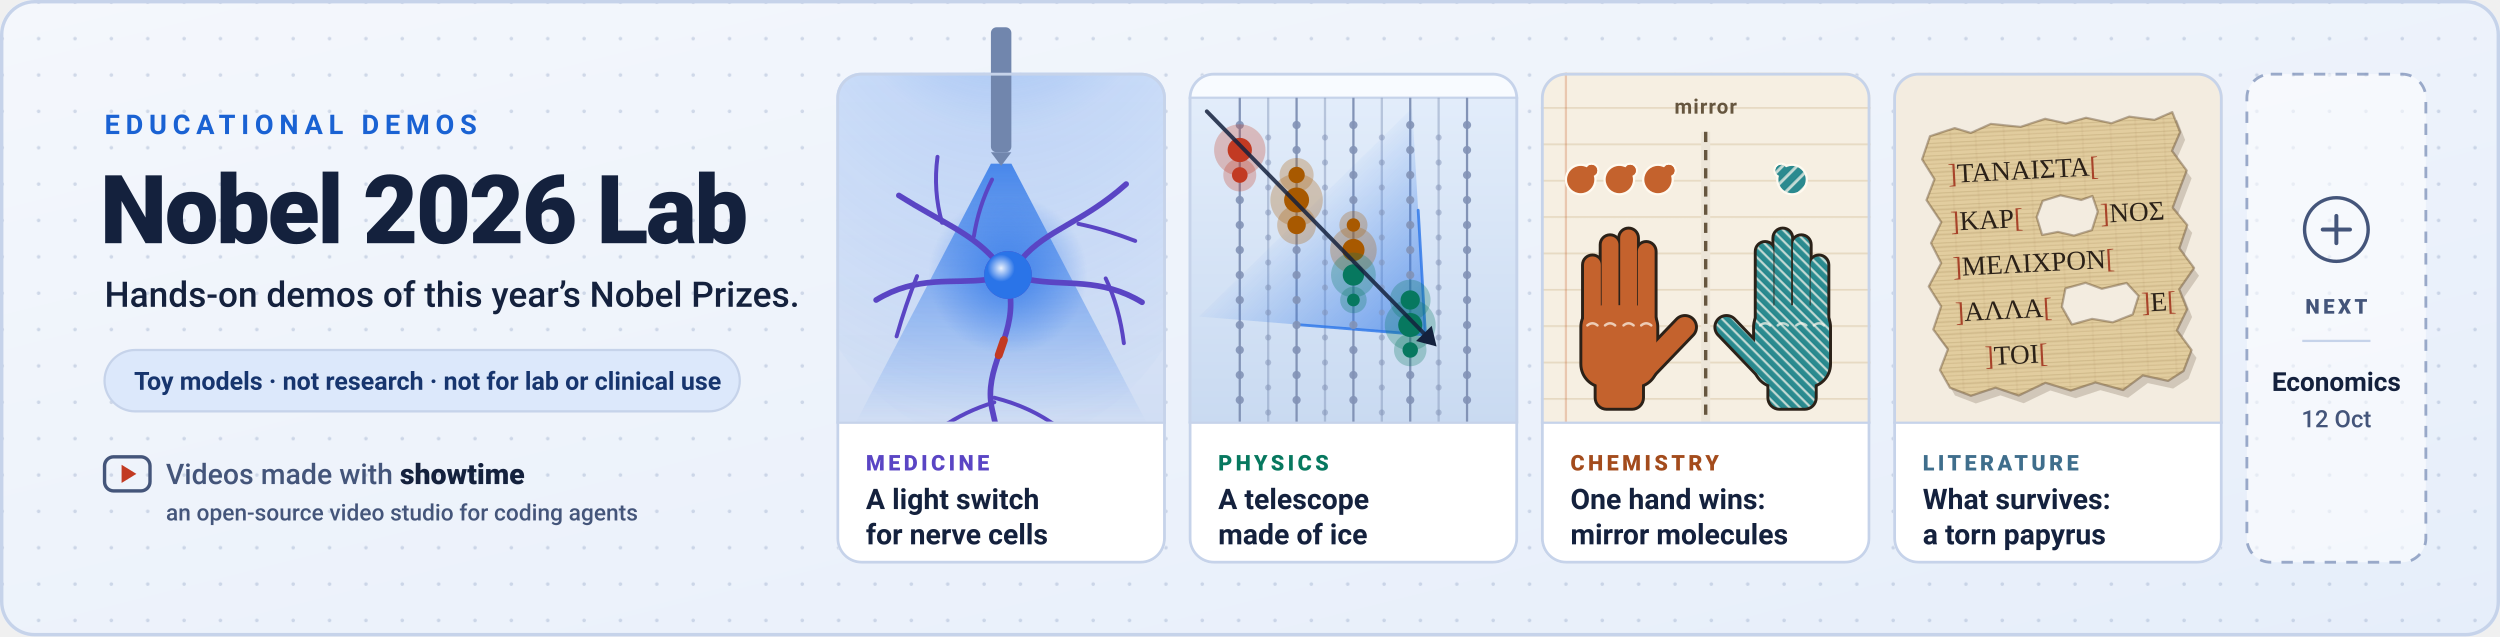
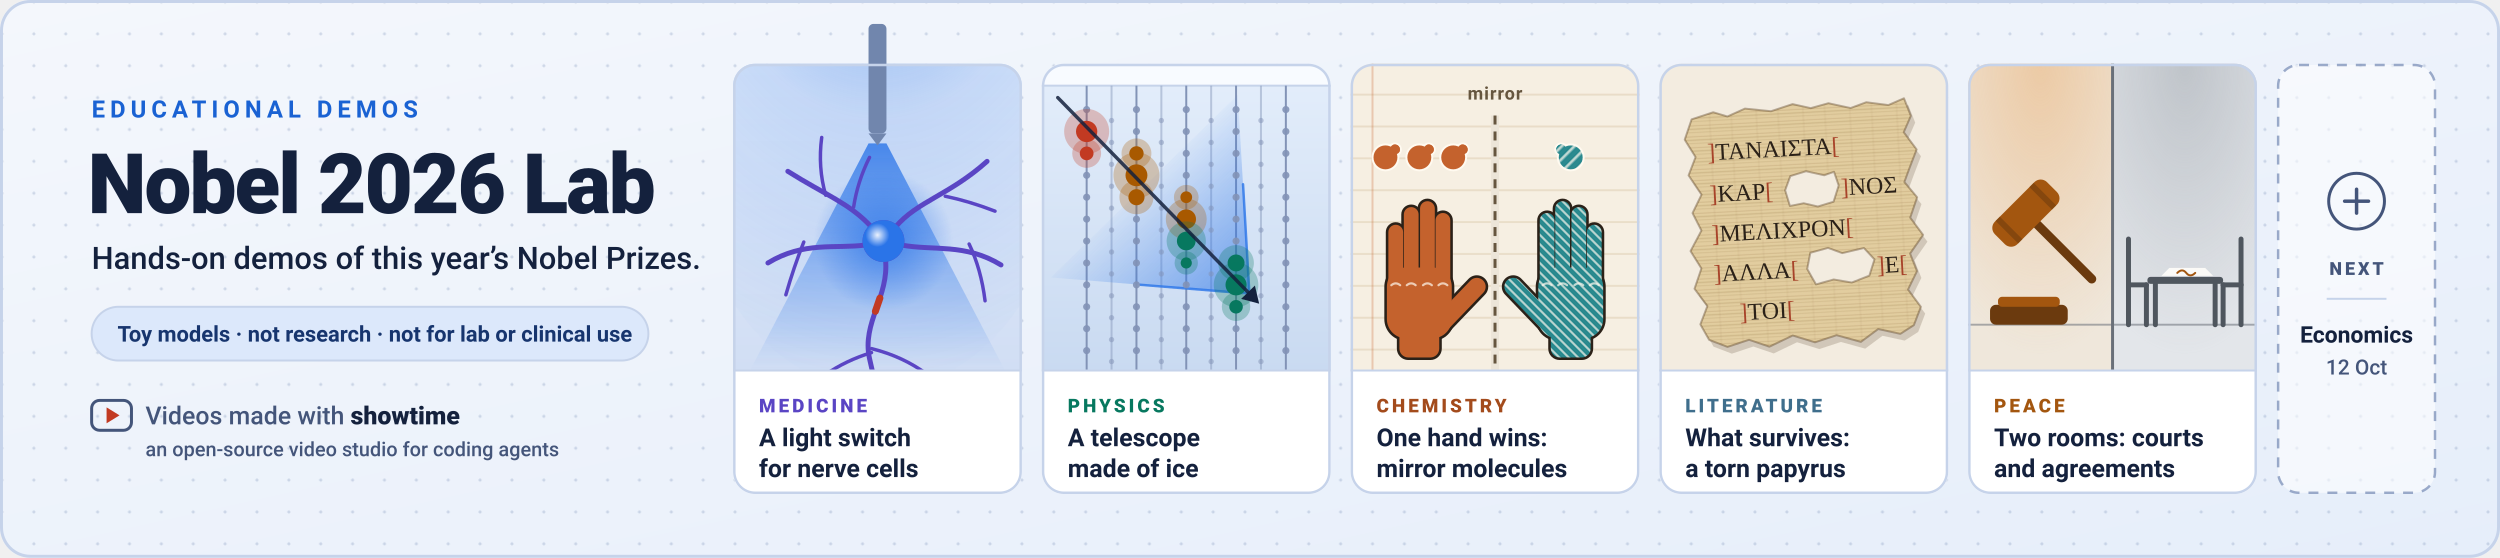
- <svg xmlns="http://www.w3.org/2000/svg" viewBox="0 0 2200 560" width="2200" height="560" role="img" aria-labelledby="t d">
+ <svg xmlns="http://www.w3.org/2000/svg" viewBox="0 0 2510 560" width="2510" height="560" role="img" aria-labelledby="t d">
  <style>.pulse{animation:pulse 5s ease-in-out infinite}@keyframes pulse{0%,100%{opacity:1}50%{opacity:.7}}.lit{animation:lit 5s ease-in-out infinite}@keyframes lit{0%,100%{opacity:.85}50%{opacity:.35}}.tw{animation:tw 4s ease-in-out infinite}@keyframes tw{0%,100%{opacity:1}50%{opacity:.62}}.spk{stroke-dasharray:14 186;stroke-dashoffset:-40;animation:spk 5s linear infinite}@keyframes spk{0%{stroke-dashoffset:14}100%{stroke-dashoffset:-186}}@media (prefers-reduced-motion: reduce){*{animation:none!important;transition:none!important}}</style>
  <g font-family="system-ui, -apple-system, &quot;Segoe UI&quot;, Roboto, &quot;Helvetica Neue&quot;, Arial, sans-serif">
    <defs>
      <linearGradient id="bg" x1="0" y1="0" x2="1" y2="1">
        <stop offset="0" stop-color="#F4F7FC" />
        <stop offset="1" stop-color="#E6EEFA" />
      </linearGradient>
      <pattern id="dots" width="32" height="32" patternUnits="userSpaceOnUse">
        <circle cx="2" cy="2" r="1.6" fill="#7C90B8" fill-opacity=".28" />
      </pattern>
      <linearGradient id="tis" x1="0" y1="0" x2="0" y2="1">
        <stop offset="0" stop-color="#E3ECFA" />
        <stop offset="1" stop-color="#D1DEF4" />
      </linearGradient>
      <linearGradient id="ice" x1="0" y1="0" x2="0" y2="1">
        <stop offset="0" stop-color="#E4EEFB" />
        <stop offset="1" stop-color="#C9DAF1" />
      </linearGradient>
      <linearGradient id="cone" x1="0" y1="0" x2="0" y2="1">
        <stop offset="0" stop-color="#2A74E8" stop-opacity=".8" />
        <stop offset="1" stop-color="#2A74E8" stop-opacity="0" />
      </linearGradient>
      <radialGradient id="glow" cx="0.5" cy="0" r="1">
        <stop offset="0" stop-color="#2A74E8" stop-opacity=".6" />
        <stop offset=".45" stop-color="#2A74E8" stop-opacity=".16" />
        <stop offset="1" stop-color="#2A74E8" stop-opacity="0" />
      </radialGradient>
      <radialGradient id="halo" cx="0.5" cy="0.5" r="0.5">
        <stop offset="0" stop-color="#2A74E8" stop-opacity=".75" />
        <stop offset="1" stop-color="#2A74E8" stop-opacity="0" />
      </radialGradient>
      <radialGradient id="spark" cx="0.5" cy="0.5" r="0.5">
        <stop offset="0" stop-color="#FFFFFF" stop-opacity=".9" />
        <stop offset="1" stop-color="#FFFFFF" stop-opacity="0" />
      </radialGradient>
      <clipPath id="cardclip">
        <rect width="290" height="432" rx="22" />
      </clipPath>
    </defs>
    <defs>
      <pattern id="hatch" width="9" height="9" patternUnits="userSpaceOnUse" patternTransform="rotate(45)">
        <rect width="9" height="9" fill="#2b8a8f" />
        <line x1="1.5" y1="0" x2="1.5" y2="9" stroke="#FFFAF0" stroke-width="2.6" stroke-opacity=".7" />
      </pattern>
      <pattern id="ruled" width="32" height="32" patternUnits="userSpaceOnUse">
        <line x1="0" y1="31" x2="32" y2="31" stroke="#E6D9C2" stroke-width="1.5" />
      </pattern>
    </defs>
    <defs>
      <pattern id="pfibre" width="47" height="11" patternUnits="userSpaceOnUse">
        <g stroke="#785828" stroke-opacity=".16">
          <line x1="0" y1="1.5" x2="47" y2="1.5" stroke-width="1" />
          <line x1="0" y1="5" x2="47" y2="5" stroke-width="1.6" />
          <line x1="0" y1="8.5" x2="47" y2="8.5" stroke-width=".8" />
        </g>
        <g stroke="#785828" stroke-opacity=".05" stroke-width="2">
          <line x1="9" y1="0" x2="9" y2="11" />
          <line x1="31" y1="0" x2="31" y2="11" />
        </g>
      </pattern>
    </defs>
-     <rect width="2200" height="560" rx="30" fill="url(#bg)" />
-     <rect width="2200" height="560" rx="30" fill="url(#dots)" />
-     <rect x="1.5" y="1.5" width="2197" height="557" rx="29" fill="none" stroke="#C6D3EA" stroke-width="3" />
+     <rect width="2510" height="560" rx="30" fill="url(#bg)" />
+     <rect width="2510" height="560" rx="30" fill="url(#dots)" />
+     <rect x="1.5" y="1.5" width="2507" height="557" rx="29" fill="none" stroke="#C6D3EA" stroke-width="3" />
    <g transform="translate(88,-6) scale(1)">
      <text x="4" y="124" font-size="24" font-weight="700" fill="#1A62D3" text-anchor="start" letter-spacing="5" textLength="334" lengthAdjust="spacingAndGlyphs">EDUCATIONAL DEMOS</text>
      <text x="0" y="220" font-size="84" font-weight="800" fill="#14213D" text-anchor="start" letter-spacing="-2" textLength="599" lengthAdjust="spacingAndGlyphs">Nobel 2026 Lab</text>
      <text x="4" y="276" font-size="31" font-weight="500" fill="#14213D" text-anchor="start" textLength="596" lengthAdjust="spacingAndGlyphs">Hands-on demos of this year’s Nobel Prizes.</text>
      <rect x="4" y="314" width="559" height="54" rx="27" fill="#DCE8FB" stroke="#C6D3EA" stroke-width="2" />
      <text x="30" y="349" font-size="22" font-weight="600" fill="#17356E" text-anchor="start" textLength="507" lengthAdjust="spacingAndGlyphs">Toy models · not research · not for lab or clinical use</text>
      <rect x="4" y="408" width="40" height="30" rx="8" fill="none" stroke="#44557A" stroke-width="3" />
      <polygon points="19,415 19,431 32,423" fill="#C23A22" />
      <text x="58" y="432" font-size="25" fill="#44557A" font-weight="500">Videos made with <tspan fill="#14213D" font-weight="800">showtime</tspan>
      </text>
      <text x="58" y="464" font-size="20" font-weight="500" fill="#44557A" text-anchor="start">an open-source video studio for coding agents</text>
    </g>
    <g transform="translate(736,64) scale(1)">
      <g clip-path="url(#cardclip)">
        <rect width="290" height="308" fill="url(#tis)" />
        <ellipse cx="145" cy="78" rx="190" ry="250" fill="url(#glow)" class="pulse" />
        <polygon points="136,80 154,80 273,308 17,308" fill="url(#cone)" class="pulse" />
        <circle cx="151" cy="178" r="70" fill="url(#halo)" class="pulse" />
        <g fill="none" stroke="#5A45C4" stroke-linecap="round" stroke-linejoin="round">
          <path d="M139.0 164 C117.0 140 93.0 132 55.0 108" stroke-width="5" />
          <path d="M163.0 164 C185.0 138 217.0 132 255.0 98" stroke-width="5" />
          <path d="M133.0 182 C103.0 186 71.0 178 35.0 200" stroke-width="5" />
          <path d="M169.0 182 C201.0 188 233.0 180 269.0 202" stroke-width="5" />
          <path d="M93.0 132 Q85.0 104 89.0 74" stroke-width="3.5" />
          <path d="M213.0 133 Q237.0 138 263.0 148" stroke-width="3.5" />
          <path d="M71.0 179 Q61.0 204 53.0 232" stroke-width="3.5" />
          <path d="M237.0 181 Q249.0 206 253.0 238" stroke-width="3.5" />
          <path d="M121.0 144 Q125.0 118 137.0 94" stroke-width="3.5" />
          <path d="M139.0 290 Q113.0 298 93.0 312" stroke-width="3.5" />
          <path d="M139.0 286 Q171.0 294 195.0 312" stroke-width="3.5" />
          <path d="M153.0 196 C157.0 234 129.0 260 137.0 296 S145.0 328 147.0 312" stroke-width="5" />
        </g>
        <path d="M153.0 196 C157.0 234 129.0 260 137.0 296 S145.0 328 147.0 312" fill="none" stroke="#C23A22" stroke-width="7" stroke-linecap="round" class="spk" pathLength="100" />
        <circle cx="151" cy="178" r="21" fill="#5A45C4" />
        <circle cx="151" cy="178" r="21" fill="#2A74E8" class="lit" />
        <circle cx="145" cy="172" r="12" fill="url(#spark)" class="lit" />
      </g>
      <rect x="136" y="-40" width="18" height="110" rx="5" fill="#7186AD" />
      <path d="M136 70 H154 L145 82 Z" fill="#7186AD" />
      <rect y="308" width="290" height="124" fill="#FFFFFF" clip-path="url(#cardclip)" />
      <line x1="0" y1="308" x2="290" y2="308" stroke="#C6D3EA" stroke-width="2" />
      <text x="26" y="350" font-size="19" font-weight="800" fill="#5A45C4" text-anchor="start" letter-spacing="3">MEDICINE</text>
      <text x="26" y="384" font-size="25" font-weight="700" fill="#14213D" text-anchor="start">A light switch</text>
      <text x="26" y="415" font-size="25" font-weight="700" fill="#14213D" text-anchor="start">for nerve cells</text>
      <rect x="1.25" y="1.25" width="287.5" height="429.5" rx="21" fill="none" stroke="#C6D3EA" stroke-width="2.5" />
      <g transform="translate(310,0)">
        <g clip-path="url(#cardclip)">
          <rect width="290" height="308" fill="url(#ice)" />
          <rect width="290" height="22" fill="#F8FBFF" />
          <line x1="0" y1="22" x2="290" y2="22" stroke="#C6D3EA" stroke-width="2" />
          <g stroke="#8293B6" stroke-opacity="0.45" stroke-width="2">
            <line x1="70" y1="22" x2="70" y2="308" />
            <line x1="120" y1="22" x2="120" y2="308" />
            <line x1="170" y1="22" x2="170" y2="308" />
            <line x1="220" y1="22" x2="220" y2="308" />
          </g>
          <g stroke="#8293B6" stroke-opacity="1" stroke-width="2">
            <line x1="45" y1="22" x2="45" y2="308" />
            <line x1="95" y1="22" x2="95" y2="308" />
            <line x1="145" y1="22" x2="145" y2="308" />
            <line x1="195" y1="22" x2="195" y2="308" />
            <line x1="245" y1="22" x2="245" y2="308" />
          </g>
          <linearGradient id="ckv" gradientUnits="userSpaceOnUse" x1="208.4" y1="230.8" x2="96.6" y2="116.4">
            <stop offset="0" stop-color="#2A74E8" stop-opacity=".62" />
            <stop offset="1" stop-color="#2A74E8" stop-opacity="0" />
          </linearGradient>
          <polygon points="208.4,230.8 196.7,31.2 9.1,214.6" fill="url(#ckv)" class="pulse" />
          <line x1="208.4" y1="230.8" x2="202.0" y2="121.0" stroke="#2A74E8" stroke-width="2.5" stroke-opacity=".8" stroke-linecap="round" />
          <line x1="208.4" y1="230.8" x2="98.8" y2="221.9" stroke="#2A74E8" stroke-width="2.5" stroke-opacity=".8" stroke-linecap="round" />
          <circle cx="70" cy="57" r="2.7" fill="#8293B6" fill-opacity="0.5" />
          <circle cx="70" cy="79" r="2.7" fill="#8293B6" fill-opacity="0.5" />
          <circle cx="70" cy="101" r="2.7" fill="#8293B6" fill-opacity="0.5" />
          <circle cx="70" cy="123" r="2.7" fill="#8293B6" fill-opacity="0.5" />
          <circle cx="70" cy="145" r="2.7" fill="#8293B6" fill-opacity="0.5" />
          <circle cx="70" cy="167" r="2.7" fill="#8293B6" fill-opacity="0.5" />
          <circle cx="70" cy="189" r="2.7" fill="#8293B6" fill-opacity="0.5" />
          <circle cx="70" cy="211" r="2.7" fill="#8293B6" fill-opacity="0.5" />
          <circle cx="70" cy="233" r="2.7" fill="#8293B6" fill-opacity="0.5" />
          <circle cx="70" cy="255" r="2.7" fill="#8293B6" fill-opacity="0.5" />
          <circle cx="70" cy="277" r="2.7" fill="#8293B6" fill-opacity="0.5" />
          <circle cx="70" cy="299" r="2.7" fill="#8293B6" fill-opacity="0.5" />
          <circle cx="120" cy="57" r="2.7" fill="#8293B6" fill-opacity="0.5" />
          <circle cx="120" cy="79" r="2.7" fill="#8293B6" fill-opacity="0.5" />
          <circle cx="120" cy="101" r="2.7" fill="#8293B6" fill-opacity="0.5" />
          <circle cx="120" cy="123" r="2.7" fill="#8293B6" fill-opacity="0.5" />
          <circle cx="120" cy="145" r="2.7" fill="#8293B6" fill-opacity="0.5" />
          <circle cx="120" cy="167" r="2.7" fill="#8293B6" fill-opacity="0.5" />
          <circle cx="120" cy="189" r="2.7" fill="#8293B6" fill-opacity="0.5" />
          <circle cx="120" cy="211" r="2.7" fill="#8293B6" fill-opacity="0.5" />
          <circle cx="120" cy="233" r="2.7" fill="#8293B6" fill-opacity="0.5" />
          <circle cx="120" cy="255" r="2.7" fill="#8293B6" fill-opacity="0.5" />
          <circle cx="120" cy="277" r="2.7" fill="#8293B6" fill-opacity="0.5" />
          <circle cx="120" cy="299" r="2.7" fill="#8293B6" fill-opacity="0.5" />
          <circle cx="170" cy="57" r="2.7" fill="#8293B6" fill-opacity="0.5" />
          <circle cx="170" cy="79" r="2.7" fill="#8293B6" fill-opacity="0.5" />
          <circle cx="170" cy="101" r="2.7" fill="#8293B6" fill-opacity="0.5" />
          <circle cx="170" cy="123" r="2.7" fill="#8293B6" fill-opacity="0.5" />
          <circle cx="170" cy="145" r="2.7" fill="#8293B6" fill-opacity="0.5" />
          <circle cx="170" cy="167" r="2.7" fill="#8293B6" fill-opacity="0.5" />
          <circle cx="170" cy="189" r="2.7" fill="#8293B6" fill-opacity="0.5" />
          <circle cx="170" cy="211" r="2.7" fill="#8293B6" fill-opacity="0.5" />
          <circle cx="170" cy="233" r="2.7" fill="#8293B6" fill-opacity="0.5" />
          <circle cx="170" cy="255" r="2.7" fill="#8293B6" fill-opacity="0.5" />
          <circle cx="170" cy="277" r="2.7" fill="#8293B6" fill-opacity="0.5" />
          <circle cx="170" cy="299" r="2.7" fill="#8293B6" fill-opacity="0.5" />
          <circle cx="220" cy="57" r="2.7" fill="#8293B6" fill-opacity="0.5" />
          <circle cx="220" cy="79" r="2.7" fill="#8293B6" fill-opacity="0.5" />
          <circle cx="220" cy="101" r="2.7" fill="#8293B6" fill-opacity="0.5" />
          <circle cx="220" cy="123" r="2.7" fill="#8293B6" fill-opacity="0.5" />
          <circle cx="220" cy="145" r="2.7" fill="#8293B6" fill-opacity="0.5" />
          <circle cx="220" cy="167" r="2.7" fill="#8293B6" fill-opacity="0.5" />
          <circle cx="220" cy="189" r="2.7" fill="#8293B6" fill-opacity="0.5" />
          <circle cx="220" cy="211" r="2.7" fill="#8293B6" fill-opacity="0.5" />
          <circle cx="220" cy="233" r="2.7" fill="#8293B6" fill-opacity="0.5" />
          <circle cx="220" cy="255" r="2.7" fill="#8293B6" fill-opacity="0.5" />
          <circle cx="220" cy="277" r="2.7" fill="#8293B6" fill-opacity="0.5" />
          <circle cx="220" cy="299" r="2.7" fill="#8293B6" fill-opacity="0.5" />
          <circle cx="45" cy="46" r="3.6" fill="#8293B6" fill-opacity="0.9" />
          <circle cx="45" cy="112" r="3.6" fill="#8293B6" fill-opacity="0.9" />
          <circle cx="45" cy="134" r="3.6" fill="#8293B6" fill-opacity="0.9" />
          <circle cx="45" cy="156" r="3.6" fill="#8293B6" fill-opacity="0.9" />
          <circle cx="45" cy="178" r="3.6" fill="#8293B6" fill-opacity="0.9" />
          <circle cx="45" cy="200" r="3.6" fill="#8293B6" fill-opacity="0.9" />
          <circle cx="45" cy="222" r="3.6" fill="#8293B6" fill-opacity="0.9" />
          <circle cx="45" cy="244" r="3.6" fill="#8293B6" fill-opacity="0.9" />
          <circle cx="45" cy="266" r="3.6" fill="#8293B6" fill-opacity="0.9" />
          <circle cx="45" cy="288" r="3.6" fill="#8293B6" fill-opacity="0.9" />
          <circle cx="95" cy="46" r="3.6" fill="#8293B6" fill-opacity="0.9" />
          <circle cx="95" cy="68" r="3.6" fill="#8293B6" fill-opacity="0.9" />
          <circle cx="95" cy="156" r="3.6" fill="#8293B6" fill-opacity="0.9" />
          <circle cx="95" cy="178" r="3.6" fill="#8293B6" fill-opacity="0.9" />
          <circle cx="95" cy="200" r="3.6" fill="#8293B6" fill-opacity="0.9" />
          <circle cx="95" cy="222" r="3.6" fill="#8293B6" fill-opacity="0.9" />
          <circle cx="95" cy="244" r="3.6" fill="#8293B6" fill-opacity="0.9" />
          <circle cx="95" cy="266" r="3.6" fill="#8293B6" fill-opacity="0.9" />
          <circle cx="95" cy="288" r="3.6" fill="#8293B6" fill-opacity="0.9" />
          <circle cx="145" cy="46" r="3.6" fill="#8293B6" fill-opacity="0.9" />
          <circle cx="145" cy="68" r="3.6" fill="#8293B6" fill-opacity="0.9" />
          <circle cx="145" cy="90" r="3.6" fill="#8293B6" fill-opacity="0.9" />
          <circle cx="145" cy="112" r="3.6" fill="#8293B6" fill-opacity="0.9" />
          <circle cx="145" cy="222" r="3.6" fill="#8293B6" fill-opacity="0.9" />
          <circle cx="145" cy="244" r="3.6" fill="#8293B6" fill-opacity="0.9" />
          <circle cx="145" cy="266" r="3.6" fill="#8293B6" fill-opacity="0.9" />
          <circle cx="145" cy="288" r="3.6" fill="#8293B6" fill-opacity="0.9" />
          <circle cx="195" cy="46" r="3.6" fill="#8293B6" fill-opacity="0.9" />
          <circle cx="195" cy="68" r="3.6" fill="#8293B6" fill-opacity="0.9" />
          <circle cx="195" cy="90" r="3.6" fill="#8293B6" fill-opacity="0.9" />
          <circle cx="195" cy="112" r="3.6" fill="#8293B6" fill-opacity="0.9" />
          <circle cx="195" cy="134" r="3.6" fill="#8293B6" fill-opacity="0.9" />
          <circle cx="195" cy="156" r="3.6" fill="#8293B6" fill-opacity="0.9" />
          <circle cx="195" cy="178" r="3.6" fill="#8293B6" fill-opacity="0.9" />
          <circle cx="195" cy="266" r="3.6" fill="#8293B6" fill-opacity="0.9" />
          <circle cx="195" cy="288" r="3.6" fill="#8293B6" fill-opacity="0.9" />
          <circle cx="245" cy="46" r="3.6" fill="#8293B6" fill-opacity="0.9" />
          <circle cx="245" cy="68" r="3.6" fill="#8293B6" fill-opacity="0.9" />
          <circle cx="245" cy="90" r="3.6" fill="#8293B6" fill-opacity="0.9" />
          <circle cx="245" cy="112" r="3.6" fill="#8293B6" fill-opacity="0.9" />
          <circle cx="245" cy="134" r="3.6" fill="#8293B6" fill-opacity="0.9" />
          <circle cx="245" cy="156" r="3.6" fill="#8293B6" fill-opacity="0.9" />
          <circle cx="245" cy="178" r="3.6" fill="#8293B6" fill-opacity="0.9" />
          <circle cx="245" cy="200" r="3.6" fill="#8293B6" fill-opacity="0.9" />
          <circle cx="245" cy="222" r="3.6" fill="#8293B6" fill-opacity="0.9" />
          <circle cx="245" cy="244" r="3.6" fill="#8293B6" fill-opacity="0.9" />
          <circle cx="245" cy="266" r="3.6" fill="#8293B6" fill-opacity="0.9" />
          <circle cx="245" cy="288" r="3.6" fill="#8293B6" fill-opacity="0.9" />
          <g class="tw" style="animation-delay:-0.65s">
            <circle cx="45" cy="68" r="22.6" fill="#C23A22" fill-opacity=".28" />
            <circle cx="45" cy="68" r="10.7" fill="#C23A22" />
          </g>
          <g class="tw" style="animation-delay:-0.88s">
            <circle cx="45" cy="90" r="14.5" fill="#C23A22" fill-opacity=".28" />
            <circle cx="45" cy="90" r="6.9" fill="#C23A22" />
          </g>
          <g class="tw" style="animation-delay:-1.38s">
            <circle cx="95" cy="90" r="15.0" fill="#A85900" fill-opacity=".28" />
            <circle cx="95" cy="90" r="7.2" fill="#A85900" />
          </g>
          <g class="tw" style="animation-delay:-1.61s">
            <circle cx="95" cy="112" r="23.1" fill="#A85900" fill-opacity=".28" />
            <circle cx="95" cy="112" r="11.0" fill="#A85900" />
          </g>
          <g class="tw" style="animation-delay:-1.84s">
            <circle cx="95" cy="134" r="17.1" fill="#A85900" fill-opacity=".28" />
            <circle cx="95" cy="134" r="8.1" fill="#A85900" />
          </g>
          <g class="tw" style="animation-delay:-2.35s">
            <circle cx="145" cy="134" r="12.4" fill="#A85900" fill-opacity=".28" />
            <circle cx="145" cy="134" r="5.9" fill="#A85900" />
          </g>
          <g class="tw" style="animation-delay:-2.58s">
            <circle cx="145" cy="156" r="20.5" fill="#A85900" fill-opacity=".28" />
            <circle cx="145" cy="156" r="9.8" fill="#A85900" />
          </g>
          <g class="tw" style="animation-delay:-2.81s">
            <circle cx="145" cy="178" r="19.7" fill="#07785F" fill-opacity=".28" />
            <circle cx="145" cy="178" r="9.4" fill="#07785F" />
          </g>
          <g class="tw" style="animation-delay:-3.04s">
            <circle cx="145" cy="200" r="11.7" fill="#07785F" fill-opacity=".28" />
            <circle cx="145" cy="200" r="5.6" fill="#07785F" />
          </g>
          <g class="tw" style="animation-delay:-3.54s">
            <circle cx="195" cy="200" r="17.9" fill="#07785F" fill-opacity=".28" />
            <circle cx="195" cy="200" r="8.5" fill="#07785F" />
          </g>
          <g class="tw" style="animation-delay:-3.77s">
            <circle cx="195" cy="222" r="22.4" fill="#07785F" fill-opacity=".28" />
            <circle cx="195" cy="222" r="10.6" fill="#07785F" />
          </g>
          <g class="tw" style="animation-delay:-4.00s">
            <circle cx="195" cy="244" r="14.3" fill="#07785F" fill-opacity=".28" />
            <circle cx="195" cy="244" r="6.8" fill="#07785F" />
          </g>
          <line x1="16" y1="34" x2="208.4" y2="230.8" stroke="#14213D" stroke-width="3.5" stroke-linecap="round" stroke-opacity=".85" />
          <polygon points="218.2,240.9 213.9,222.7 200.1,236.1" fill="#14213D" />
        </g>
        <rect y="308" width="290" height="124" fill="#FFFFFF" clip-path="url(#cardclip)" />
        <line x1="0" y1="308" x2="290" y2="308" stroke="#C6D3EA" stroke-width="2" />
        <text x="26" y="350" font-size="19" font-weight="800" fill="#07785F" text-anchor="start" letter-spacing="3">PHYSICS</text>
        <text x="26" y="384" font-size="25" font-weight="700" fill="#14213D" text-anchor="start">A telescope</text>
        <text x="26" y="415" font-size="25" font-weight="700" fill="#14213D" text-anchor="start">made of ice</text>
        <rect x="1.25" y="1.25" width="287.5" height="429.5" rx="21" fill="none" stroke="#C6D3EA" stroke-width="2.5" />
      </g>
      <g transform="translate(620,0)">
        <g clip-path="url(#cardclip)">
          <rect width="290" height="308" fill="#F6EFE2" />
          <rect width="290" height="308" fill="url(#ruled)" />
          <line x1="22" y1="0" x2="22" y2="308" stroke="#c4622d" stroke-opacity=".28" stroke-width="2" />
          <rect x="141" y="52" width="8" height="256" fill="#ECE5D8" />
          <line x1="145" y1="52" x2="145" y2="308" stroke="#66563F" stroke-width="3" stroke-dasharray="9 7" />
          <text x="145" y="36" font-size="18" font-weight="700" fill="#66563F" text-anchor="middle" letter-spacing="1">mirror</text>
          <circle cx="44.5" cy="86.1" r="6.0" fill="#c4622d" stroke="#FFFAF0" stroke-width="2" />
          <circle cx="35.0" cy="94.0" r="13.0" fill="#c4622d" stroke="#FFFAF0" stroke-width="2" />
          <circle cx="44.5" cy="86.1" r="5.0" fill="#c4622d" />
          <circle cx="78.5" cy="86.1" r="6.0" fill="#c4622d" stroke="#FFFAF0" stroke-width="2" />
          <circle cx="69.0" cy="94.0" r="13.0" fill="#c4622d" stroke="#FFFAF0" stroke-width="2" />
          <circle cx="78.5" cy="86.1" r="5.0" fill="#c4622d" />
          <circle cx="112.5" cy="86.1" r="6.0" fill="#c4622d" stroke="#FFFAF0" stroke-width="2" />
          <circle cx="103.0" cy="94.0" r="13.0" fill="#c4622d" stroke="#FFFAF0" stroke-width="2" />
          <circle cx="112.5" cy="86.1" r="5.0" fill="#c4622d" />
          <circle cx="211.5" cy="86.1" r="6.0" fill="url(#hatch)" stroke="#FFFAF0" stroke-width="2" />
          <circle cx="221.0" cy="94.0" r="13.0" fill="url(#hatch)" stroke="#FFFAF0" stroke-width="2" />
          <circle cx="211.5" cy="86.1" r="5.0" fill="url(#hatch)" />
          <g transform="translate(69,286) scale(0.74)">
            <g fill="none" stroke="#2B2118" stroke-width="7" stroke-linejoin="round">
              <rect x="-27" y="-28" width="54" height="40" rx="12" />
              <rect x="-44" y="-110" width="88" height="96" rx="26" />
              <rect x="-42" y="-168" width="20" height="88" rx="10" />
              <rect x="-21" y="-192" width="20" height="112" rx="10" />
              <rect x="1" y="-200" width="20" height="120" rx="10" />
              <rect x="22" y="-184" width="20" height="104" rx="10" />
            </g>
            <line x1="30" y1="-34" x2="78" y2="-84" stroke="#2B2118" stroke-width="31" stroke-linecap="round" />
            <g fill="#c4622d">
              <rect x="-27" y="-28" width="54" height="40" rx="12" />
              <rect x="-44" y="-110" width="88" height="96" rx="26" />
              <rect x="-42" y="-168" width="20" height="88" rx="10" />
              <rect x="-21" y="-192" width="20" height="112" rx="10" />
              <rect x="1" y="-200" width="20" height="120" rx="10" />
              <rect x="22" y="-184" width="20" height="104" rx="10" />
            </g>
            <line x1="30" y1="-34" x2="78" y2="-84" stroke="#c4622d" stroke-width="24" stroke-linecap="round" />
            <g stroke="#FFFAF0" stroke-opacity=".7" stroke-width="3" stroke-linecap="round" fill="none">
              <path d="M-38 -86 q6 -5 12 0" />
              <path d="M-17 -86 q6 -5 12 0" />
              <path d="M5 -86 q6 -5 12 0" />
              <path d="M26 -86 q6 -5 12 0" />
            </g>
          </g>
          <g transform="translate(221,286) scale(-0.74 0.74)">
            <g fill="none" stroke="#2B2118" stroke-width="7" stroke-linejoin="round">
              <rect x="-27" y="-28" width="54" height="40" rx="12" />
              <rect x="-44" y="-110" width="88" height="96" rx="26" />
              <rect x="-42" y="-168" width="20" height="88" rx="10" />
              <rect x="-21" y="-192" width="20" height="112" rx="10" />
              <rect x="1" y="-200" width="20" height="120" rx="10" />
              <rect x="22" y="-184" width="20" height="104" rx="10" />
            </g>
            <line x1="30" y1="-34" x2="78" y2="-84" stroke="#2B2118" stroke-width="31" stroke-linecap="round" />
            <g fill="url(#hatch)">
              <rect x="-27" y="-28" width="54" height="40" rx="12" />
              <rect x="-44" y="-110" width="88" height="96" rx="26" />
              <rect x="-42" y="-168" width="20" height="88" rx="10" />
              <rect x="-21" y="-192" width="20" height="112" rx="10" />
              <rect x="1" y="-200" width="20" height="120" rx="10" />
              <rect x="22" y="-184" width="20" height="104" rx="10" />
            </g>
            <line x1="30" y1="-34" x2="78" y2="-84" stroke="url(#hatch)" stroke-width="24" stroke-linecap="round" />
            <g stroke="#FFFAF0" stroke-opacity=".7" stroke-width="3" stroke-linecap="round" fill="none">
              <path d="M-38 -86 q6 -5 12 0" />
              <path d="M-17 -86 q6 -5 12 0" />
              <path d="M5 -86 q6 -5 12 0" />
              <path d="M26 -86 q6 -5 12 0" />
            </g>
          </g>
        </g>
        <rect y="308" width="290" height="124" fill="#FFFFFF" clip-path="url(#cardclip)" />
        <line x1="0" y1="308" x2="290" y2="308" stroke="#C6D3EA" stroke-width="2" />
        <text x="26" y="350" font-size="19" font-weight="800" fill="#A34B1C" text-anchor="start" letter-spacing="3">CHEMISTRY</text>
        <text x="26" y="384" font-size="25" font-weight="700" fill="#14213D" text-anchor="start">One hand wins:</text>
        <text x="26" y="415" font-size="25" font-weight="700" fill="#14213D" text-anchor="start">mirror molecules</text>
        <rect x="1.25" y="1.25" width="287.5" height="429.5" rx="21" fill="none" stroke="#C6D3EA" stroke-width="2.5" />
      </g>
      <g transform="translate(930,0)">
        <g clip-path="url(#cardclip)">
          <rect width="290" height="308" fill="#F3ECE0" />
          <g transform="rotate(-3 147 160)">
            <polygon points="38,50 60,44 74,49 92,42 118,46 140,40 158,45 176,41 198,47 214,42 236,46 252,40 258,58 250,74 262,92 254,110 248,124 260,140 252,160 264,178 250,196 256,214 246,232 258,250 250,268 236,276 214,270 196,282 172,274 150,280 128,272 104,282 84,274 62,280 44,272 36,256 44,238 32,220 40,200 30,182 42,162 34,144 44,126 32,106 40,88 30,70" fill="#3C230A" fill-opacity=".18" transform="translate(4 7)" />
            <polygon points="38,50 60,44 74,49 92,42 118,46 140,40 158,45 176,41 198,47 214,42 236,46 252,40 258,58 250,74 262,92 254,110 248,124 260,140 252,160 264,178 250,196 256,214 246,232 258,250 250,268 236,276 214,270 196,282 172,274 150,280 128,272 104,282 84,274 62,280 44,272 36,256 44,238 32,220 40,200 30,182 42,162 34,144 44,126 32,106 40,88 30,70" fill="#E2CD9F" />
            <polygon points="38,50 60,44 74,49 92,42 118,46 140,40 158,45 176,41 198,47 214,42 236,46 252,40 258,58 250,74 262,92 254,110 248,124 260,140 252,160 264,178 250,196 256,214 246,232 258,250 250,268 236,276 214,270 196,282 172,274 150,280 128,272 104,282 84,274 62,280 44,272 36,256 44,238 32,220 40,200 30,182 42,162 34,144 44,126 32,106 40,88 30,70" fill="url(#pfibre)" />
            <path d="M134 112 L150 108 L168 113 L178 110 L182 124 L176 140 L160 144 L146 140 L132 142 L128 126 Z" fill="#F3ECE0" />
            <path d="M134 112 L150 108 L168 113 L178 110 L182 124 L176 140 L160 144 L146 140 L132 142 L128 126 Z" fill="none" stroke="#50371A" stroke-opacity=".38" stroke-width="2" stroke-linejoin="round" />
            <path d="M150 190 L168 186 L182 192 L204 188 L214 200 L208 216 L190 222 L172 218 L154 222 L146 206 Z" fill="#F3ECE0" />
            <path d="M150 190 L168 186 L182 192 L204 188 L214 200 L208 216 L190 222 L172 218 L154 222 L146 206 Z" fill="none" stroke="#50371A" stroke-opacity=".38" stroke-width="2" stroke-linejoin="round" />
            <polygon points="38,50 60,44 74,49 92,42 118,46 140,40 158,45 176,41 198,47 214,42 236,46 252,40 258,58 250,74 262,92 254,110 248,124 260,140 252,160 264,178 250,196 256,214 246,232 258,250 250,268 236,276 214,270 196,282 172,274 150,280 128,272 104,282 84,274 62,280 44,272 36,256 44,238 32,220 40,200 30,182 42,162 34,144 44,126 32,106 40,88 30,70" fill="none" stroke="#50371A" stroke-opacity=".38" stroke-width="2" stroke-linejoin="round" />
            <text x="52" y="92" font-size="24" font-family="Georgia, &quot;Times New Roman&quot;, &quot;DejaVu Serif&quot;, serif" fill="#2B2118" textLength="149.8" lengthAdjust="spacingAndGlyphs">
              <tspan fill="#A8432A">]</tspan>ΤΑΝΑΙΣΤΑ<tspan fill="#A8432A">[</tspan>
            </text>
            <text x="52" y="134" font-size="24" font-family="Georgia, &quot;Times New Roman&quot;, &quot;DejaVu Serif&quot;, serif" fill="#2B2118" textLength="65.8" lengthAdjust="spacingAndGlyphs">
              <tspan fill="#A8432A">]</tspan>ΚΑΡ<tspan fill="#A8432A">[</tspan>
            </text>
            <text x="184" y="134" font-size="24" font-family="Georgia, &quot;Times New Roman&quot;, &quot;DejaVu Serif&quot;, serif" fill="#2B2118" textLength="58.1" lengthAdjust="spacingAndGlyphs">
              <tspan fill="#A8432A">]</tspan>ΝΟΣ</text>
            <text x="52" y="174" font-size="24" font-family="Georgia, &quot;Times New Roman&quot;, &quot;DejaVu Serif&quot;, serif" fill="#2B2118" textLength="149.8" lengthAdjust="spacingAndGlyphs">
              <tspan fill="#A8432A">]</tspan>ΜΕΛΙΧΡΟΝ<tspan fill="#A8432A">[</tspan>
            </text>
            <text x="52" y="214" font-size="24" font-family="Georgia, &quot;Times New Roman&quot;, &quot;DejaVu Serif&quot;, serif" fill="#2B2118" textLength="82.6" lengthAdjust="spacingAndGlyphs">
              <tspan fill="#A8432A">]</tspan>ΑΛΛΑ<tspan fill="#A8432A">[</tspan>
            </text>
            <text x="216" y="214" font-size="24" font-family="Georgia, &quot;Times New Roman&quot;, &quot;DejaVu Serif&quot;, serif" fill="#2B2118" textLength="32.2" lengthAdjust="spacingAndGlyphs">
              <tspan fill="#A8432A">]</tspan>Ε<tspan fill="#A8432A">[</tspan>
            </text>
            <text x="76" y="254" font-size="24" font-family="Georgia, &quot;Times New Roman&quot;, &quot;DejaVu Serif&quot;, serif" fill="#2B2118" textLength="65.8" lengthAdjust="spacingAndGlyphs">
              <tspan fill="#A8432A">]</tspan>ΤΟΙ<tspan fill="#A8432A">[</tspan>
            </text>
          </g>
        </g>
        <rect y="308" width="290" height="124" fill="#FFFFFF" clip-path="url(#cardclip)" />
        <line x1="0" y1="308" x2="290" y2="308" stroke="#C6D3EA" stroke-width="2" />
        <text x="26" y="350" font-size="19" font-weight="800" fill="#3F6E8C" text-anchor="start" letter-spacing="3">LITERATURE</text>
        <text x="26" y="384" font-size="25" font-weight="700" fill="#14213D" text-anchor="start">What survives:</text>
        <text x="26" y="415" font-size="25" font-weight="700" fill="#14213D" text-anchor="start">a torn papyrus</text>
        <rect x="1.25" y="1.25" width="287.5" height="429.5" rx="21" fill="none" stroke="#C6D3EA" stroke-width="2.5" />
      </g>
      <g transform="translate(1240,0)">
+         <g clip-path="url(#cardclip)">
+           <radialGradient id="pwarm" cx="0.5" cy="0" r="0.95">
+             <stop offset="0" stop-color="#E8A25A" stop-opacity=".42" />
+             <stop offset="1" stop-color="#E8A25A" stop-opacity="0" />
+           </radialGradient>
+           <radialGradient id="pcool" cx="0.5" cy="0" r="0.95">
+             <stop offset="0" stop-color="#8E959D" stop-opacity=".42" />
+             <stop offset="1" stop-color="#8E959D" stop-opacity="0" />
+           </radialGradient>
+           <rect width="145" height="308" fill="#EFE7DB" />
+           <rect width="145" height="308" fill="url(#pwarm)" />
+           <rect x="145" width="145" height="308" fill="#E3E6EA" />
+           <rect x="145" width="145" height="308" fill="url(#pcool)" />
+           <line x1="0" y1="262" x2="290" y2="262" stroke="#6A7079" stroke-opacity=".55" stroke-width="2" />
+           <rect x="22" y="242" width="78" height="20" rx="6" fill="#6B3A0E" />
+           <rect x="30" y="234" width="62" height="10" rx="4" fill="#A3560F" />
+           <g transform="rotate(-45 58 150)">
+             <rect x="53.5" y="150" width="9" height="98" rx="4.5" fill="#6B3A0E" />
+             <rect x="21" y="134" width="74" height="32" rx="9" fill="#A3560F" />
+             <rect x="31" y="134" width="6" height="32" fill="#6B3A0E" fill-opacity=".55" />
+             <rect x="79" y="134" width="6" height="32" fill="#6B3A0E" fill-opacity=".55" />
+           </g>
+           <rect x="180" y="214" width="76" height="7" rx="3" fill="#4F565E" />
+           <g stroke="#4F565E" stroke-width="5" stroke-linecap="round">
+             <line x1="188" y1="221" x2="188" y2="262" />
+             <line x1="248" y1="221" x2="248" y2="262" />
+           </g>
+           <polygon points="194,213 246,213 238,205 202,205" fill="#FBFAF7" />
+           <path d="M210 210 q5 -5 9 0 t9 0" fill="none" stroke="#A3560F" stroke-width="2" stroke-linecap="round" />
+           <g stroke="#4F565E" stroke-width="5" stroke-linecap="round" fill="none">
+             <line x1="161.0" y1="176" x2="161.0" y2="262" />
+             <line x1="161.0" y1="222" x2="179.0" y2="222" />
+             <line x1="179.0" y1="222" x2="179.0" y2="262" />
+           </g>
+           <g stroke="#4F565E" stroke-width="5" stroke-linecap="round" fill="none">
+             <line x1="274" y1="176" x2="274" y2="262" />
+             <line x1="274" y1="222" x2="256" y2="222" />
+             <line x1="256" y1="222" x2="256" y2="262" />
+           </g>
+           <line x1="145" y1="0" x2="145" y2="308" stroke="#6A7079" stroke-width="3" />
+         </g>
+         <rect y="308" width="290" height="124" fill="#FFFFFF" clip-path="url(#cardclip)" />
+         <line x1="0" y1="308" x2="290" y2="308" stroke="#C6D3EA" stroke-width="2" />
+         <text x="26" y="350" font-size="19" font-weight="800" fill="#A3560F" text-anchor="start" letter-spacing="3">PEACE</text>
+         <text x="26" y="384" font-size="25" font-weight="700" fill="#14213D" text-anchor="start">Two rooms: courts</text>
+         <text x="26" y="415" font-size="25" font-weight="700" fill="#14213D" text-anchor="start">and agreements</text>
+         <rect x="1.25" y="1.25" width="287.5" height="429.5" rx="21" fill="none" stroke="#C6D3EA" stroke-width="2.5" />
+       </g>
+       <g transform="translate(1550,0)">
        <rect x="1.25" y="1.25" width="157.5" height="429.5" rx="21" fill="#FFFFFF" fill-opacity=".55" stroke="#7C90B8" stroke-opacity=".75" stroke-width="2.5" stroke-dasharray="10 9" />
        <circle cx="80" cy="138" r="28" fill="none" stroke="#44557A" stroke-width="3" />
        <path d="M68 138 H92 M80 126 V150" stroke="#44557A" stroke-width="3.5" stroke-linecap="round" />
        <text x="80" y="212" font-size="18" font-weight="800" fill="#44557A" text-anchor="middle" letter-spacing="3">NEXT</text>
        <line x1="50" y1="236" x2="110" y2="236" stroke="#C6D3EA" stroke-width="2" />
        <text x="80" y="280" font-size="23" font-weight="700" fill="#14213D" text-anchor="middle">Economics</text>
        <text x="80" y="312" font-size="21" font-weight="500" fill="#44557A" text-anchor="middle">12 Oct</text>
      </g>
    </g>
  </g>
</svg>
